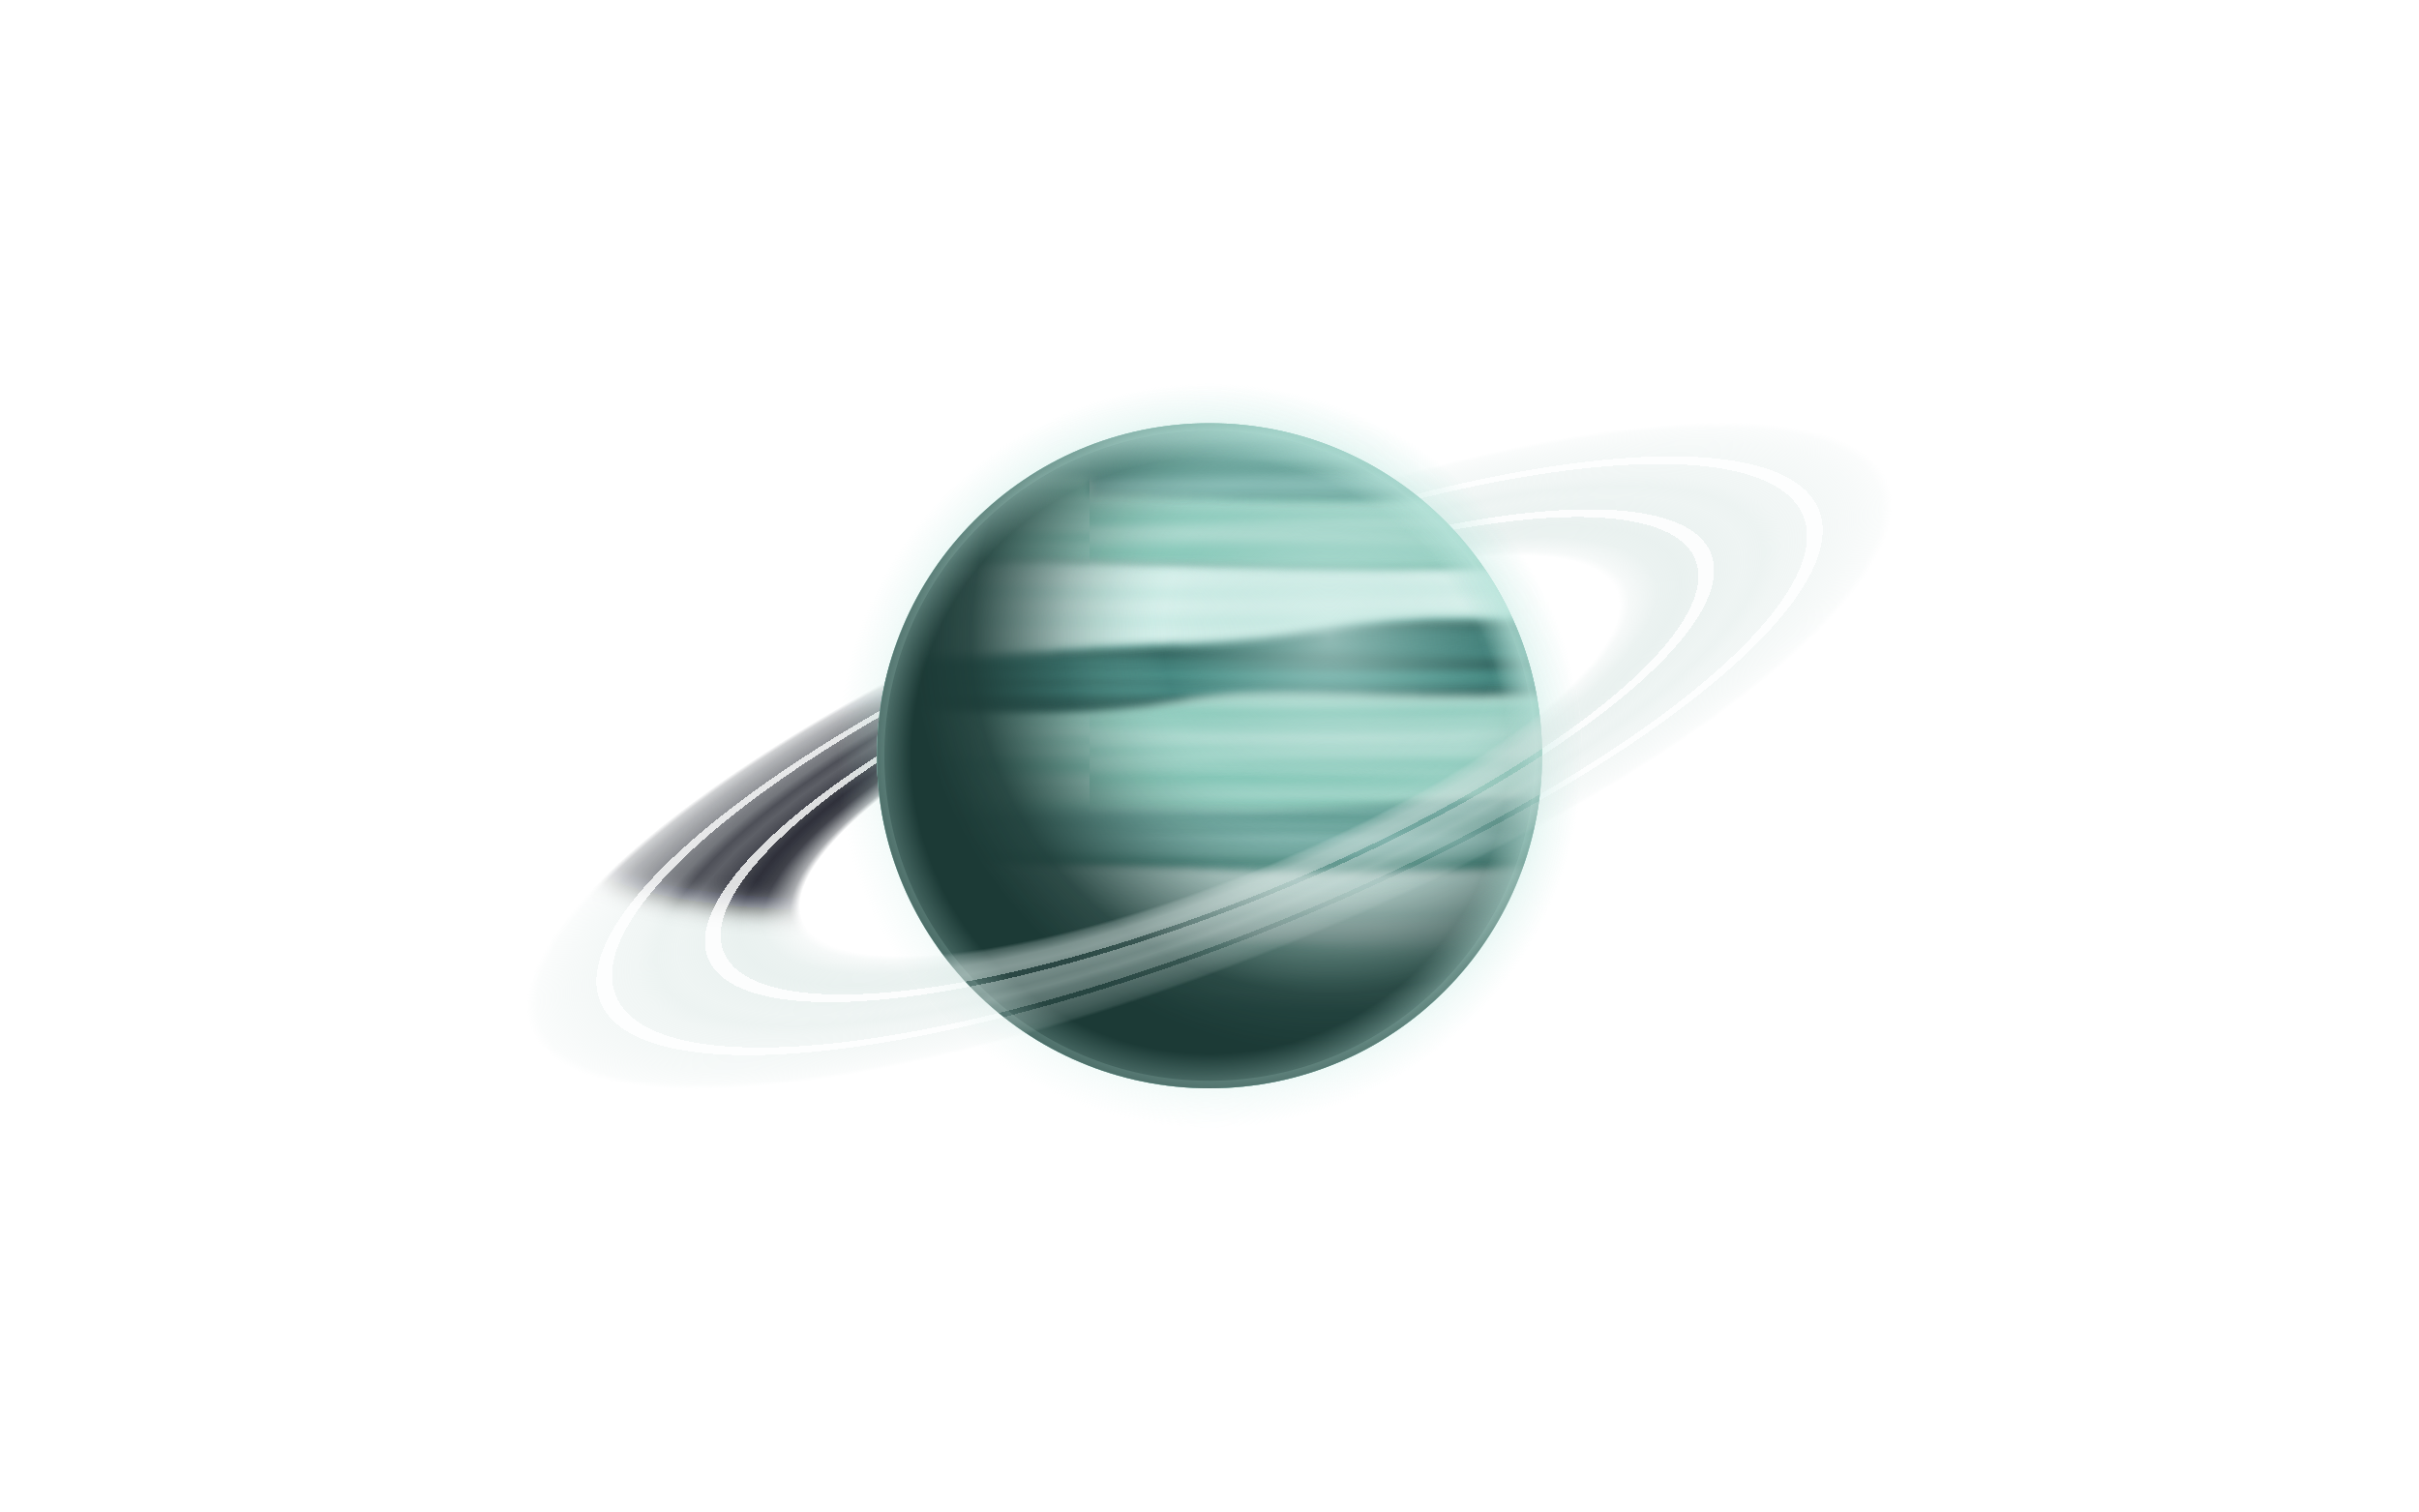
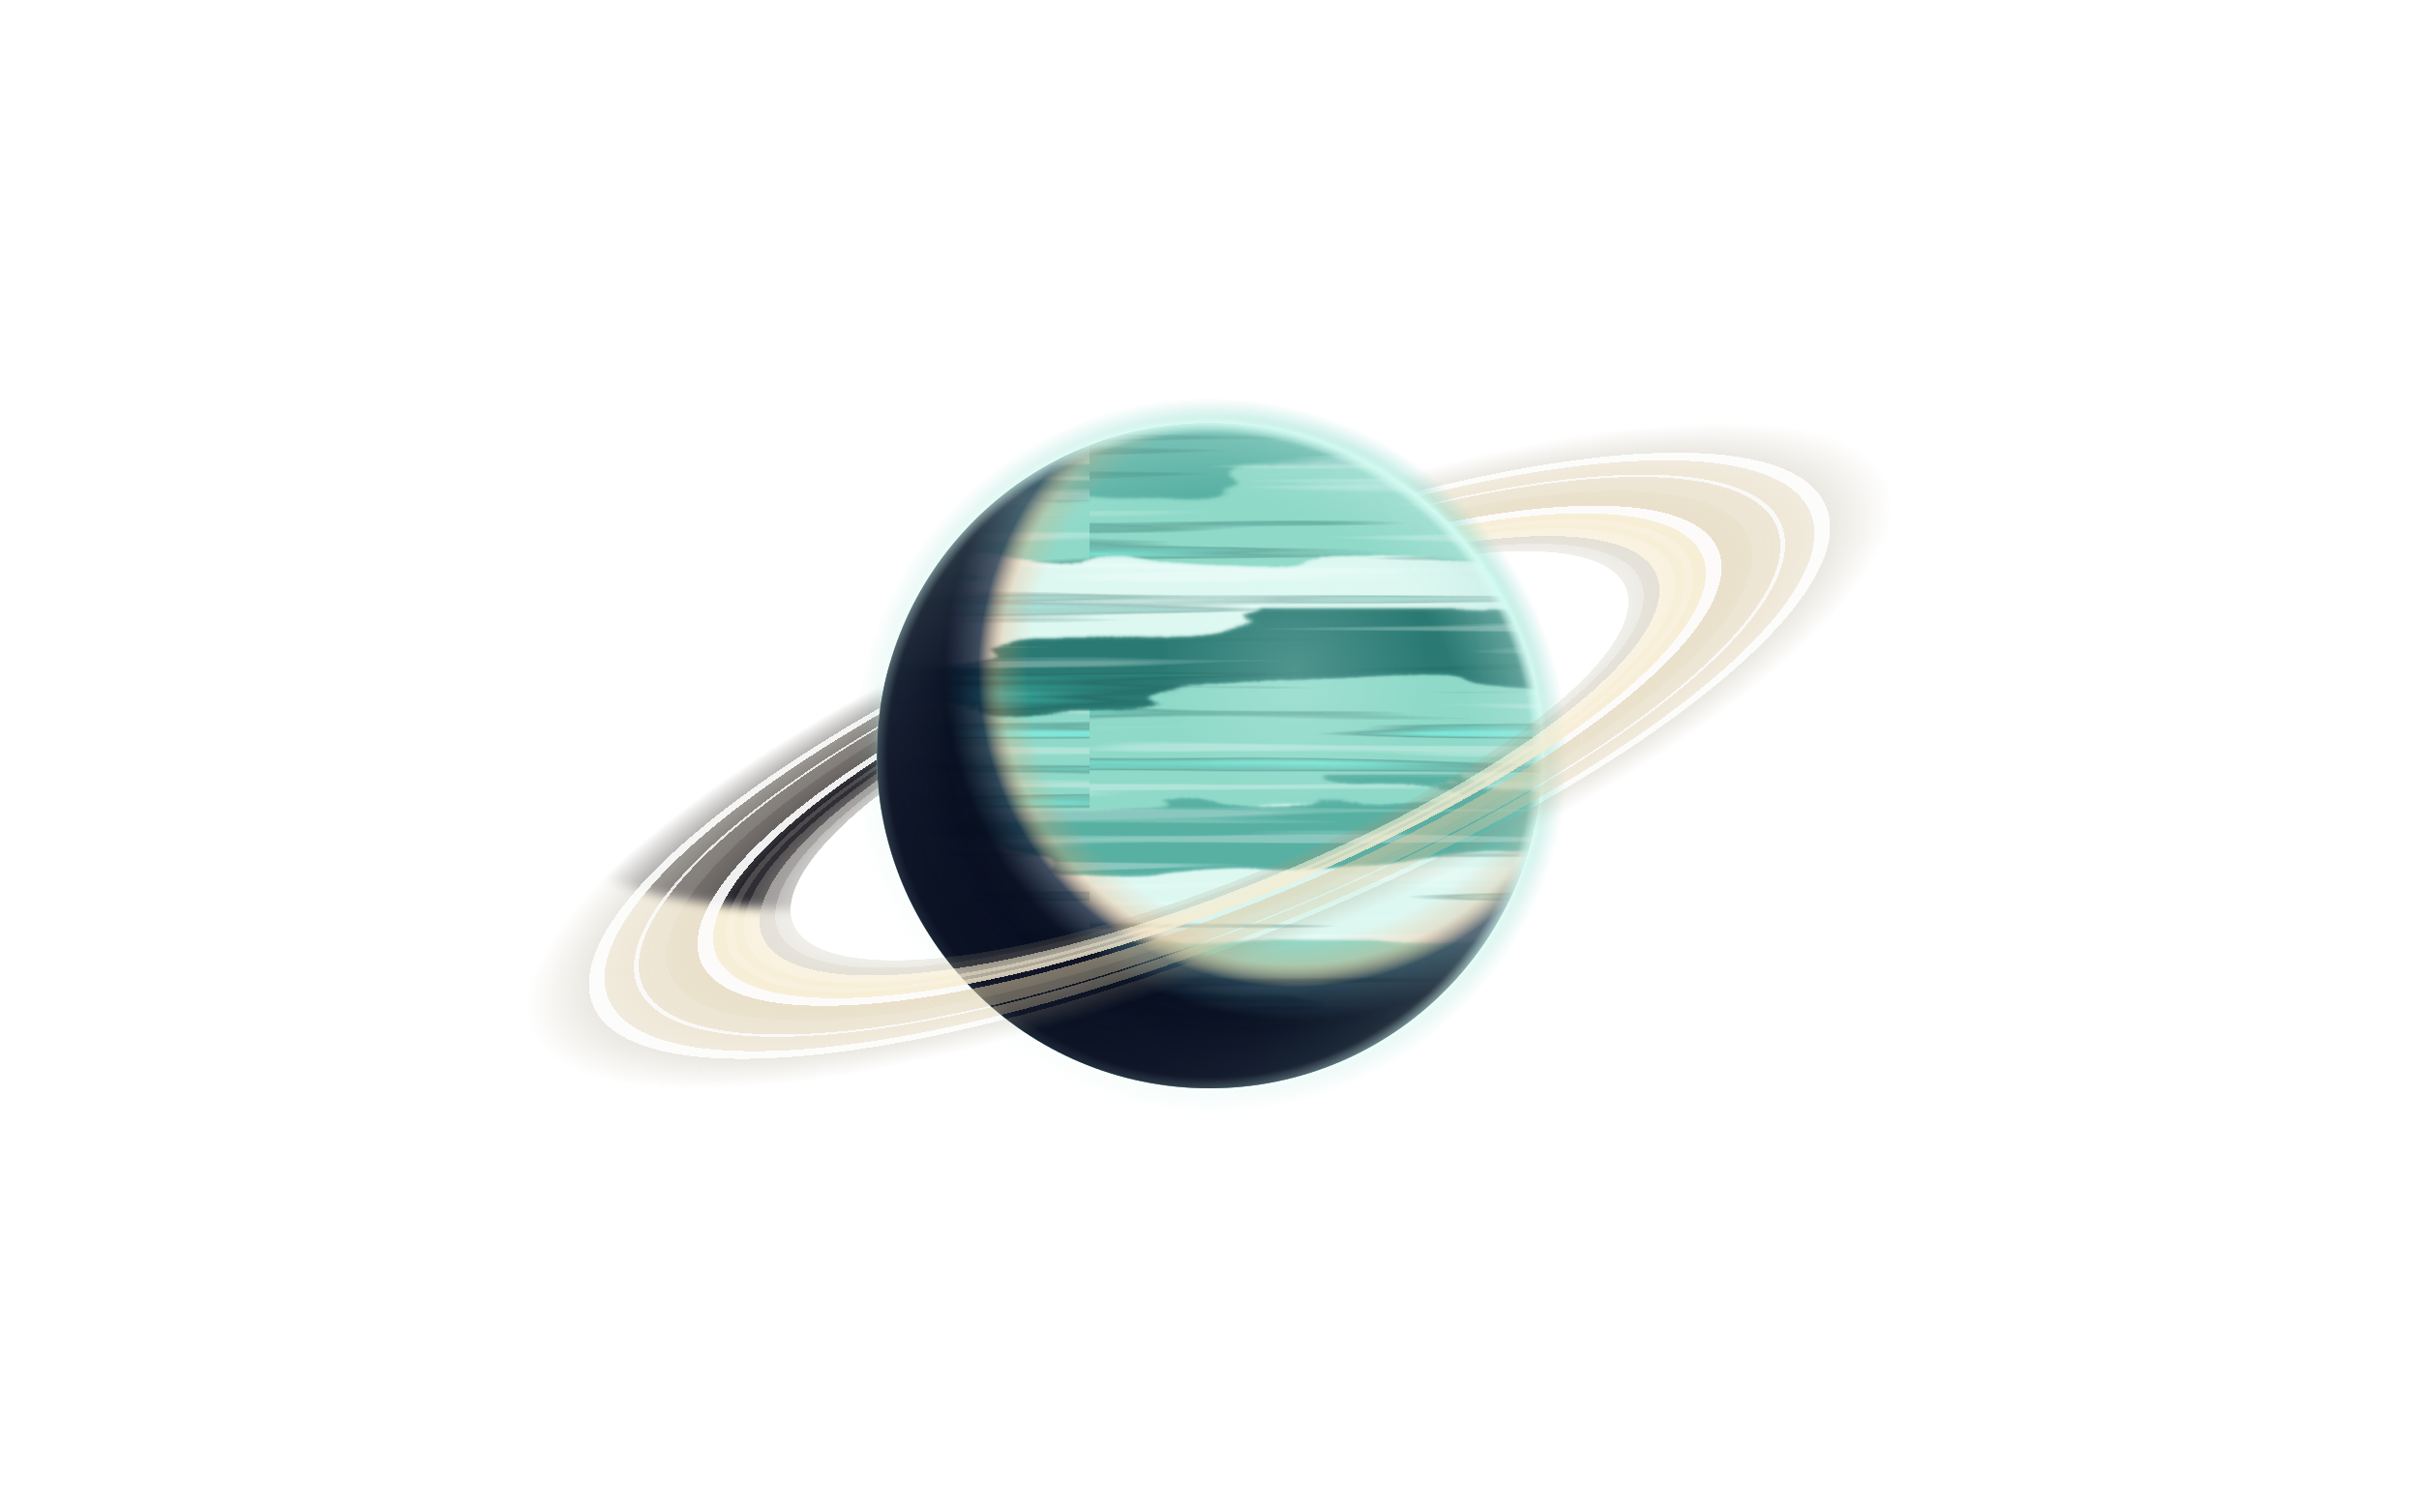
<svg xmlns="http://www.w3.org/2000/svg" width="320" height="200" viewBox="0 0 320 200">
  <defs>
    <clipPath id="grClip">
      <circle r="44" />
    </clipPath>
    <clipPath id="grFront">
      <path d="M-49.28 0A49.28 49.28 0 0 0 49.28 0Z" transform="rotate(-22)" />
    </clipPath>
    <clipPath id="grBack">
      <path d="M-110 -110H110V110H-110ZM-49.28 0A49.28 49.28 0 0 0 49.28 0Z" clip-rule="evenodd" transform="rotate(-22)" />
    </clipPath>
    <radialGradient id="grRing" gradientUnits="userSpaceOnUse" cx="0" cy="0" r="96.8">
-       <stop offset="0.600" stop-color="#D8E6E3" stop-opacity="0" />
-       <stop offset="0.614" stop-color="#D8E6E3" stop-opacity="0.22" />
-       <stop offset="0.655" stop-color="#D8E6E3" stop-opacity="0.50" />
-       <stop offset="0.690" stop-color="#D8E6E3" stop-opacity="0.55" />
-       <stop offset="0.716" stop-color="#D8E6E3" stop-opacity="0.50" />
-       <stop offset="0.716" stop-color="#D8E6E3" stop-opacity="0.08" />
-       <stop offset="0.739" stop-color="#D8E6E3" stop-opacity="0.08" />
-       <stop offset="0.739" stop-color="#D8E6E3" stop-opacity="0.48" />
-       <stop offset="0.78" stop-color="#D8E6E3" stop-opacity="0.42" />
-       <stop offset="0.81" stop-color="#D8E6E3" stop-opacity="0.46" />
-       <stop offset="0.84" stop-color="#D8E6E3" stop-opacity="0.36" />
-       <stop offset="0.875" stop-color="#D8E6E3" stop-opacity="0.32" />
-       <stop offset="0.875" stop-color="#D8E6E3" stop-opacity="0.06" />
-       <stop offset="0.898" stop-color="#D8E6E3" stop-opacity="0.06" />
-       <stop offset="0.898" stop-color="#D8E6E3" stop-opacity="0.28" />
-       <stop offset="0.95" stop-color="#D8E6E3" stop-opacity="0.20" />
-       <stop offset="0.985" stop-color="#D8E6E3" stop-opacity="0.12" />
-       <stop offset="1" stop-color="#D8E6E3" stop-opacity="0" />
+       <stop offset="0.613" stop-color="#A69A7E" stop-opacity="0" />
+       <stop offset="0.614" stop-color="#A69A7E" stop-opacity="0.16" />
+       <stop offset="0.636" stop-color="#A69A7E" stop-opacity="0.2" />
+       <stop offset="0.636" stop-color="#A69A7E" stop-opacity="0.28" />
+       <stop offset="0.659" stop-color="#A69A7E" stop-opacity="0.3" />
+       <stop offset="0.659" stop-color="#F6EBCF" stop-opacity="0.62" />
+       <stop offset="0.682" stop-color="#F6EBCF" stop-opacity="0.66" />
+       <stop offset="0.682" stop-color="#F6EBCF" stop-opacity="0.82" />
+       <stop offset="0.696" stop-color="#F6EBCF" stop-opacity="0.82" />
+       <stop offset="0.696" stop-color="#F6EBCF" stop-opacity="0.7" />
+       <stop offset="0.709" stop-color="#F6EBCF" stop-opacity="0.7" />
+       <stop offset="0.709" stop-color="#F6EBCF" stop-opacity="0.86" />
+       <stop offset="0.727" stop-color="#F6EBCF" stop-opacity="0.8" />
+       <stop offset="0.727" stop-color="#A69A7E" stop-opacity="0.04" />
+       <stop offset="0.75" stop-color="#A69A7E" stop-opacity="0.04" />
+       <stop offset="0.75" stop-color="#D9C8A2" stop-opacity="0.56" />
+       <stop offset="0.795" stop-color="#D9C8A2" stop-opacity="0.52" />
+       <stop offset="0.795" stop-color="#D9C8A2" stop-opacity="0.46" />
+       <stop offset="0.836" stop-color="#D9C8A2" stop-opacity="0.44" />
+       <stop offset="0.836" stop-color="#A69A7E" stop-opacity="0.06" />
+       <stop offset="0.843" stop-color="#A69A7E" stop-opacity="0.06" />
+       <stop offset="0.843" stop-color="#D9C8A2" stop-opacity="0.42" />
+       <stop offset="0.886" stop-color="#D9C8A2" stop-opacity="0.36" />
+       <stop offset="0.886" stop-color="#A69A7E" stop-opacity="0.03" />
+       <stop offset="0.909" stop-color="#A69A7E" stop-opacity="0.03" />
+       <stop offset="0.909" stop-color="#A69A7E" stop-opacity="0.22" />
+       <stop offset="1" stop-color="#A69A7E" stop-opacity="0" />
    </radialGradient>
    <radialGradient id="grRingMaskGrad" gradientUnits="userSpaceOnUse" cx="0" cy="0" r="96.8">
-       <stop offset="0.600" stop-color="#FFFFFF" stop-opacity="0" />
-       <stop offset="0.614" stop-color="#FFFFFF" stop-opacity="0.40" />
-       <stop offset="0.655" stop-color="#FFFFFF" stop-opacity="0.91" />
-       <stop offset="0.690" stop-color="#FFFFFF" stop-opacity="1" />
-       <stop offset="0.716" stop-color="#FFFFFF" stop-opacity="0.91" />
-       <stop offset="0.716" stop-color="#FFFFFF" stop-opacity="0.15" />
-       <stop offset="0.739" stop-color="#FFFFFF" stop-opacity="0.15" />
-       <stop offset="0.739" stop-color="#FFFFFF" stop-opacity="0.87" />
-       <stop offset="0.78" stop-color="#FFFFFF" stop-opacity="0.76" />
-       <stop offset="0.81" stop-color="#FFFFFF" stop-opacity="0.84" />
-       <stop offset="0.84" stop-color="#FFFFFF" stop-opacity="0.65" />
-       <stop offset="0.875" stop-color="#FFFFFF" stop-opacity="0.58" />
-       <stop offset="0.875" stop-color="#FFFFFF" stop-opacity="0.11" />
-       <stop offset="0.898" stop-color="#FFFFFF" stop-opacity="0.11" />
-       <stop offset="0.898" stop-color="#FFFFFF" stop-opacity="0.51" />
-       <stop offset="0.95" stop-color="#FFFFFF" stop-opacity="0.36" />
-       <stop offset="0.985" stop-color="#FFFFFF" stop-opacity="0.22" />
+       <stop offset="0.613" stop-color="#FFFFFF" stop-opacity="0" />
+       <stop offset="0.614" stop-color="#FFFFFF" stop-opacity="0.19" />
+       <stop offset="0.636" stop-color="#FFFFFF" stop-opacity="0.23" />
+       <stop offset="0.636" stop-color="#FFFFFF" stop-opacity="0.33" />
+       <stop offset="0.659" stop-color="#FFFFFF" stop-opacity="0.35" />
+       <stop offset="0.659" stop-color="#FFFFFF" stop-opacity="0.72" />
+       <stop offset="0.682" stop-color="#FFFFFF" stop-opacity="0.77" />
+       <stop offset="0.682" stop-color="#FFFFFF" stop-opacity="0.95" />
+       <stop offset="0.696" stop-color="#FFFFFF" stop-opacity="0.95" />
+       <stop offset="0.696" stop-color="#FFFFFF" stop-opacity="0.81" />
+       <stop offset="0.709" stop-color="#FFFFFF" stop-opacity="0.81" />
+       <stop offset="0.709" stop-color="#FFFFFF" stop-opacity="1" />
+       <stop offset="0.727" stop-color="#FFFFFF" stop-opacity="0.93" />
+       <stop offset="0.727" stop-color="#FFFFFF" stop-opacity="0.05" />
+       <stop offset="0.75" stop-color="#FFFFFF" stop-opacity="0.05" />
+       <stop offset="0.75" stop-color="#FFFFFF" stop-opacity="0.65" />
+       <stop offset="0.795" stop-color="#FFFFFF" stop-opacity="0.6" />
+       <stop offset="0.795" stop-color="#FFFFFF" stop-opacity="0.53" />
+       <stop offset="0.836" stop-color="#FFFFFF" stop-opacity="0.51" />
+       <stop offset="0.836" stop-color="#FFFFFF" stop-opacity="0.07" />
+       <stop offset="0.843" stop-color="#FFFFFF" stop-opacity="0.07" />
+       <stop offset="0.843" stop-color="#FFFFFF" stop-opacity="0.49" />
+       <stop offset="0.886" stop-color="#FFFFFF" stop-opacity="0.42" />
+       <stop offset="0.886" stop-color="#FFFFFF" stop-opacity="0.03" />
+       <stop offset="0.909" stop-color="#FFFFFF" stop-opacity="0.03" />
+       <stop offset="0.909" stop-color="#FFFFFF" stop-opacity="0.26" />
      <stop offset="1" stop-color="#FFFFFF" stop-opacity="0" />
    </radialGradient>
    <mask id="grRingAlpha" mask-type="alpha" maskUnits="userSpaceOnUse" x="-100" y="-100" width="200" height="200">
      <circle r="96.8" fill="url(#grRingMaskGrad)" />
    </mask>
    <filter id="grShadowBlur" filterUnits="userSpaceOnUse" x="-140" y="-140" width="280" height="280">
-       <feGaussianBlur stdDeviation="1 3.5" />
+       <feGaussianBlur stdDeviation="0.5 1.5" />
    </filter>
    <filter id="grWaveA" filterUnits="userSpaceOnUse" primitiveUnits="userSpaceOnUse" x="-8" y="-8" width="568" height="104" color-interpolation-filters="sRGB">
-       <feTurbulence type="fractalNoise" baseFrequency="0.012 0.08" numOctaves="2" seed="43" stitchTiles="stitch" x="0" y="0" width="276" height="88" result="grAd1" />
-       <feTile in="grAd1" x="-8" y="-8" width="568" height="104" result="grAd2" />
-       <feComponentTransfer in="grAd2" result="grAd">
+       <feTurbulence type="fractalNoise" baseFrequency="0.014 0.09" numOctaves="4" seed="43" stitchTiles="stitch" x="0" y="0" width="276" height="88" result="grWaveAd1" />
+       <feTile in="grWaveAd1" x="-8" y="-8" width="568" height="104" result="grWaveAd2" />
+       <feComponentTransfer in="grWaveAd2" result="grWaveAd">
        <feFuncR type="linear" slope="2" intercept="-0.5" />
        <feFuncG type="linear" slope="2" intercept="-0.5" />
        <feFuncA type="linear" slope="0" intercept="1" />
      </feComponentTransfer>
-       <feDisplacementMap in="SourceGraphic" in2="grAd" scale="6" xChannelSelector="G" yChannelSelector="R" result="grAw" />
-       <feGaussianBlur in="grAw" stdDeviation="0.6" result="grAs" />
-       <feTurbulence type="fractalNoise" baseFrequency="0.010 0.28" numOctaves="2" seed="21" stitchTiles="stitch" x="0" y="0" width="276" height="88" result="grAt1" />
-       <feTile in="grAt1" x="-8" y="-8" width="568" height="104" result="grAt2" />
-       <feColorMatrix in="grAt2" type="saturate" values="0" result="grAt3" />
-       <feComponentTransfer in="grAt3" result="grAt">
-         <feFuncR type="linear" slope="2" intercept="-0.5" />
-         <feFuncG type="linear" slope="2" intercept="-0.5" />
-         <feFuncB type="linear" slope="2" intercept="-0.5" />
-         <feFuncA type="linear" slope="0" intercept="0.30" />
-       </feComponentTransfer>
-       <feBlend in="grAt" in2="grAs" mode="overlay" result="grAb" />
-       <feComposite in="grAb" in2="grAs" operator="in" />
+       <feDisplacementMap in="SourceGraphic" in2="grWaveAd" scale="9" xChannelSelector="G" yChannelSelector="R" result="grWaveAw" />
+       <feGaussianBlur in="grWaveAw" stdDeviation="0.25" result="grWaveAs" />
+       <feTurbulence type="fractalNoise" baseFrequency="0.008 0.32" numOctaves="3" seed="21" stitchTiles="stitch" x="0" y="0" width="276" height="88" result="grWaveAt1" />
+       <feTile in="grWaveAt1" x="-8" y="-8" width="568" height="104" result="grWaveAt" />
+       <feColorMatrix in="grWaveAt" type="matrix" values="0 0 0 0 0.937  0 0 0 0 1.000  0 0 0 0 0.980  0 0 0 1 0" result="grWaveAlRGB" />
+       <feComponentTransfer in="grWaveAlRGB" result="grWaveAlT">
+         <feFuncA type="linear" slope="14" intercept="-8.54" />
+       </feComponentTransfer>
+       <feComponentTransfer in="grWaveAlT" result="grWaveAlA">
+         <feFuncA type="linear" slope="0.3" />
+       </feComponentTransfer>
+       <feColorMatrix in="grWaveAt" type="matrix" values="0 0 0 0 0.122  0 0 0 0 0.373  0 0 0 0 0.349  0 0 0 1 0" result="grWaveAkRGB" />
+       <feComponentTransfer in="grWaveAkRGB" result="grWaveAkT">
+         <feFuncA type="linear" slope="-14" intercept="5.6" />
+       </feComponentTransfer>
+       <feComponentTransfer in="grWaveAkT" result="grWaveAkA">
+         <feFuncA type="linear" slope="0.32" />
+       </feComponentTransfer>
+       <feMerge result="grWaveAm">
+         <feMergeNode in="grWaveAs" />
+         <feMergeNode in="grWaveAlA" />
+         <feMergeNode in="grWaveAkA" />
+       </feMerge>
+       <feComposite in="grWaveAm" in2="grWaveAs" operator="in" />
    </filter>
    <filter id="grWaveB" filterUnits="userSpaceOnUse" primitiveUnits="userSpaceOnUse" x="-8" y="-8" width="568" height="104" color-interpolation-filters="sRGB">
-       <feTurbulence type="fractalNoise" baseFrequency="0.012 0.08" numOctaves="2" seed="47" stitchTiles="stitch" x="0" y="0" width="276" height="88" result="grBd1" />
-       <feTile in="grBd1" x="-8" y="-8" width="568" height="104" result="grBd2" />
-       <feComponentTransfer in="grBd2" result="grBd">
+       <feTurbulence type="fractalNoise" baseFrequency="0.014 0.09" numOctaves="4" seed="47" stitchTiles="stitch" x="0" y="0" width="276" height="88" result="grWaveBd1" />
+       <feTile in="grWaveBd1" x="-8" y="-8" width="568" height="104" result="grWaveBd2" />
+       <feComponentTransfer in="grWaveBd2" result="grWaveBd">
        <feFuncR type="linear" slope="2" intercept="-0.5" />
        <feFuncG type="linear" slope="2" intercept="-0.5" />
        <feFuncA type="linear" slope="0" intercept="1" />
      </feComponentTransfer>
-       <feDisplacementMap in="SourceGraphic" in2="grBd" scale="6" xChannelSelector="G" yChannelSelector="R" result="grBw" />
-       <feGaussianBlur in="grBw" stdDeviation="0.6" result="grBs" />
-       <feTurbulence type="fractalNoise" baseFrequency="0.010 0.28" numOctaves="2" seed="29" stitchTiles="stitch" x="0" y="0" width="276" height="88" result="grBt1" />
-       <feTile in="grBt1" x="-8" y="-8" width="568" height="104" result="grBt2" />
-       <feColorMatrix in="grBt2" type="saturate" values="0" result="grBt3" />
-       <feComponentTransfer in="grBt3" result="grBt">
-         <feFuncR type="linear" slope="2" intercept="-0.5" />
-         <feFuncG type="linear" slope="2" intercept="-0.5" />
-         <feFuncB type="linear" slope="2" intercept="-0.5" />
-         <feFuncA type="linear" slope="0" intercept="0.30" />
-       </feComponentTransfer>
-       <feBlend in="grBt" in2="grBs" mode="overlay" result="grBb" />
-       <feComposite in="grBb" in2="grBs" operator="in" />
+       <feDisplacementMap in="SourceGraphic" in2="grWaveBd" scale="9" xChannelSelector="G" yChannelSelector="R" result="grWaveBw" />
+       <feGaussianBlur in="grWaveBw" stdDeviation="0.25" result="grWaveBs" />
+       <feTurbulence type="fractalNoise" baseFrequency="0.008 0.32" numOctaves="3" seed="29" stitchTiles="stitch" x="0" y="0" width="276" height="88" result="grWaveBt1" />
+       <feTile in="grWaveBt1" x="-8" y="-8" width="568" height="104" result="grWaveBt" />
+       <feColorMatrix in="grWaveBt" type="matrix" values="0 0 0 0 0.937  0 0 0 0 1.000  0 0 0 0 0.980  0 0 0 1 0" result="grWaveBlRGB" />
+       <feComponentTransfer in="grWaveBlRGB" result="grWaveBlT">
+         <feFuncA type="linear" slope="14" intercept="-8.54" />
+       </feComponentTransfer>
+       <feComponentTransfer in="grWaveBlT" result="grWaveBlA">
+         <feFuncA type="linear" slope="0.3" />
+       </feComponentTransfer>
+       <feColorMatrix in="grWaveBt" type="matrix" values="0 0 0 0 0.122  0 0 0 0 0.373  0 0 0 0 0.349  0 0 0 1 0" result="grWaveBkRGB" />
+       <feComponentTransfer in="grWaveBkRGB" result="grWaveBkT">
+         <feFuncA type="linear" slope="-14" intercept="5.6" />
+       </feComponentTransfer>
+       <feComponentTransfer in="grWaveBkT" result="grWaveBkA">
+         <feFuncA type="linear" slope="0.32" />
+       </feComponentTransfer>
+       <feMerge result="grWaveBm">
+         <feMergeNode in="grWaveBs" />
+         <feMergeNode in="grWaveBlA" />
+         <feMergeNode in="grWaveBkA" />
+       </feMerge>
+       <feComposite in="grWaveBm" in2="grWaveBs" operator="in" />
    </filter>
-     <radialGradient id="grSquash" gradientUnits="userSpaceOnUse" cx="0" cy="0" r="44">
-       <stop offset="0.88" stop-color="#9FD3C7" stop-opacity="0" />
-       <stop offset="1" stop-color="#9FD3C7" stop-opacity="0.45" />
-     </radialGradient>
-     <radialGradient id="grShade" gradientUnits="userSpaceOnUse" cx="15.84" cy="-15.84" r="55">
-       <stop offset="0" stop-color="#D5EFEA" stop-opacity="0.55" />
-       <stop offset="0.40" stop-color="#9FD3C7" stop-opacity="0" />
-       <stop offset="0.64" stop-color="#1C3A36" stop-opacity="0.30" />
-       <stop offset="0.86" stop-color="#1C3A36" stop-opacity="0.90" />
-       <stop offset="1" stop-color="#1C3A36" stop-opacity="1" />
-     </radialGradient>
-     <radialGradient id="grRim" gradientUnits="userSpaceOnUse" cx="0" cy="0" r="49.28">
-       <stop offset="0" stop-color="#BFE8E0" stop-opacity="0" />
-       <stop offset="0.80" stop-color="#BFE8E0" stop-opacity="0" />
-       <stop offset="0.87" stop-color="#BFE8E0" stop-opacity="0.55" />
-       <stop offset="0.92" stop-color="#BFE8E0" stop-opacity="0.30" />
-       <stop offset="1" stop-color="#BFE8E0" stop-opacity="0" />
-     </radialGradient>
-     <linearGradient id="grRimLit" gradientUnits="userSpaceOnUse" x1="34.85" y1="-34.85" x2="-34.85" y2="34.85">
-       <stop offset="0" stop-color="#FFFFFF" stop-opacity="1" />
-       <stop offset="1" stop-color="#FFFFFF" stop-opacity="0.35" />
+     <radialGradient id="grShade" gradientUnits="userSpaceOnUse" cx="11.2" cy="-11.2" r="55">
+       <stop offset="0" stop-color="#E8FFFA" stop-opacity="0.2" />
+       <stop offset="0.32" stop-color="#E8FFFA" stop-opacity="0" />
+       <stop offset="0.64" stop-color="#FF9455" stop-opacity="0" />
+       <stop offset="0.705" stop-color="#FF9455" stop-opacity="0.22" />
+       <stop offset="0.76" stop-color="#08122E" stop-opacity="0.74" />
+       <stop offset="0.84" stop-color="#050B1E" stop-opacity="0.97" />
+       <stop offset="1" stop-color="#050B1E" stop-opacity="1" />
+     </radialGradient>
+     <radialGradient id="grHaze" gradientUnits="userSpaceOnUse" cx="0" cy="0" r="44">
+       <stop offset="0.78" stop-color="#BFE8E0" stop-opacity="0" />
+       <stop offset="0.96" stop-color="#BFE8E0" stop-opacity="0.38" />
+       <stop offset="1" stop-color="#DDF7F1" stop-opacity="0.6" />
+     </radialGradient>
+     <radialGradient id="grRim" gradientUnits="userSpaceOnUse" cx="0" cy="0" r="47.37">
+       <stop offset="0.90" stop-color="#D3FBF2" stop-opacity="0" />
+       <stop offset="0.928" stop-color="#D3FBF2" stop-opacity="0.95" />
+       <stop offset="0.955" stop-color="#8EDCCC" stop-opacity="0.4" />
+       <stop offset="1" stop-color="#8EDCCC" stop-opacity="0" />
+     </radialGradient>
+     <linearGradient id="grLit" gradientUnits="userSpaceOnUse" x1="31.11" y1="-31.11" x2="-31.11" y2="31.11">
+       <stop offset="0" stop-color="#FFFFFF" />
+       <stop offset="0.5" stop-color="#FFFFFF" stop-opacity="0.45" />
+       <stop offset="1" stop-color="#FFFFFF" stop-opacity="0.06" />
    </linearGradient>
-     <mask id="grRimMask" mask-type="alpha" maskUnits="userSpaceOnUse" x="-52" y="-52" width="104" height="104">
-       <rect x="-52" y="-52" width="104" height="104" fill="url(#grRimLit)" />
+     <mask id="grLitMask" mask-type="alpha" maskUnits="userSpaceOnUse" x="-51.92" y="-51.92" width="103.84" height="103.84">
+       <rect x="-51.92" y="-51.92" width="103.84" height="103.84" fill="url(#grLit)" />
    </mask>
  </defs>
  <g id="gasRinged" transform="translate(160 100)">
    <g clip-path="url(#grBack)">
      <g id="grRingBack" transform="rotate(-22) scale(1 0.28)">
        <circle r="96.8" fill="url(#grRing)" />
        <g mask="url(#grRingAlpha)">
-           <path d="M0 -44A117 44 0 0 1 0 44Z" transform="rotate(230)" fill="#050710" fill-opacity="0.8" filter="url(#grShadowBlur)" />
+           <path d="M0 -44A117 44 0 0 1 0 44Z" transform="rotate(230)" fill="#050710" fill-opacity="0.85" filter="url(#grShadowBlur)" />
        </g>
      </g>
    </g>
-     <circle r="44" fill="#9FD3C7" />
+     <circle r="44" fill="#8FD9C9" />
    <g clip-path="url(#grClip)">
      <g id="grAnimA">
        <animateTransform attributeName="transform" type="translate" from="0 0" to="276 0" dur="160s" repeatCount="indefinite" />
        <g id="grStripA" transform="translate(-364 -44)">
          <g filter="url(#grWaveA)">
-             <rect y="-8" width="552" height="18" fill="#6FA8A0" />
-             <rect y="10" width="552" height="44" fill="#9FD3C7" />
-             <rect y="54" width="552" height="15" fill="#D5EFEA" />
-             <rect y="69" width="552" height="9" fill="#9FD3C7" />
-             <rect y="78" width="552" height="18" fill="#6FA8A0" />
+             <rect y="-8" width="552" height="18" fill="#58B0A3" />
+             <rect y="10" width="552" height="44" fill="#8FD9C9" />
+             <rect y="54" width="552" height="15" fill="#DDF8F1" />
+             <rect y="69" width="552" height="9" fill="#8FD9C9" />
+             <rect y="78" width="552" height="18" fill="#58B0A3" />
          </g>
        </g>
      </g>
      <g id="grAnimB">
        <animateTransform attributeName="transform" type="translate" from="0 0" to="-276 0" dur="120s" repeatCount="indefinite" />
        <g id="grStripB" transform="translate(-88 -44)">
          <g filter="url(#grWaveB)">
-             <rect y="19" width="552" height="10" fill="#D5EFEA" />
-             <rect y="29" width="552" height="8" fill="#3F7A74" />
-             <rect y="51" width="552" height="8" fill="#6FA8A0" />
+             <rect y="19" width="552" height="10" fill="#DDF8F1" />
+             <rect y="29" width="552" height="8" fill="#2A7A73" />
+             <rect y="51" width="552" height="8" fill="#58B0A3" />
          </g>
        </g>
      </g>
    </g>
-     <circle r="44" fill="url(#grSquash)" />
    <circle r="44" fill="url(#grShade)" />
-     <circle r="43.5" fill="none" stroke="#BFE8E0" stroke-opacity="0.16" stroke-width="1" />
-     <circle r="49.28" fill="url(#grRim)" mask="url(#grRimMask)" />
+     <circle r="44" fill="url(#grHaze)" mask="url(#grLitMask)" />
+     <circle r="47.37" fill="url(#grRim)" mask="url(#grLitMask)" />
    <g id="grRingFront" clip-path="url(#grFront)">
      <g transform="rotate(-22) scale(1 0.28)">
        <circle r="96.8" fill="url(#grRing)" />
      </g>
    </g>
  </g>
</svg>
